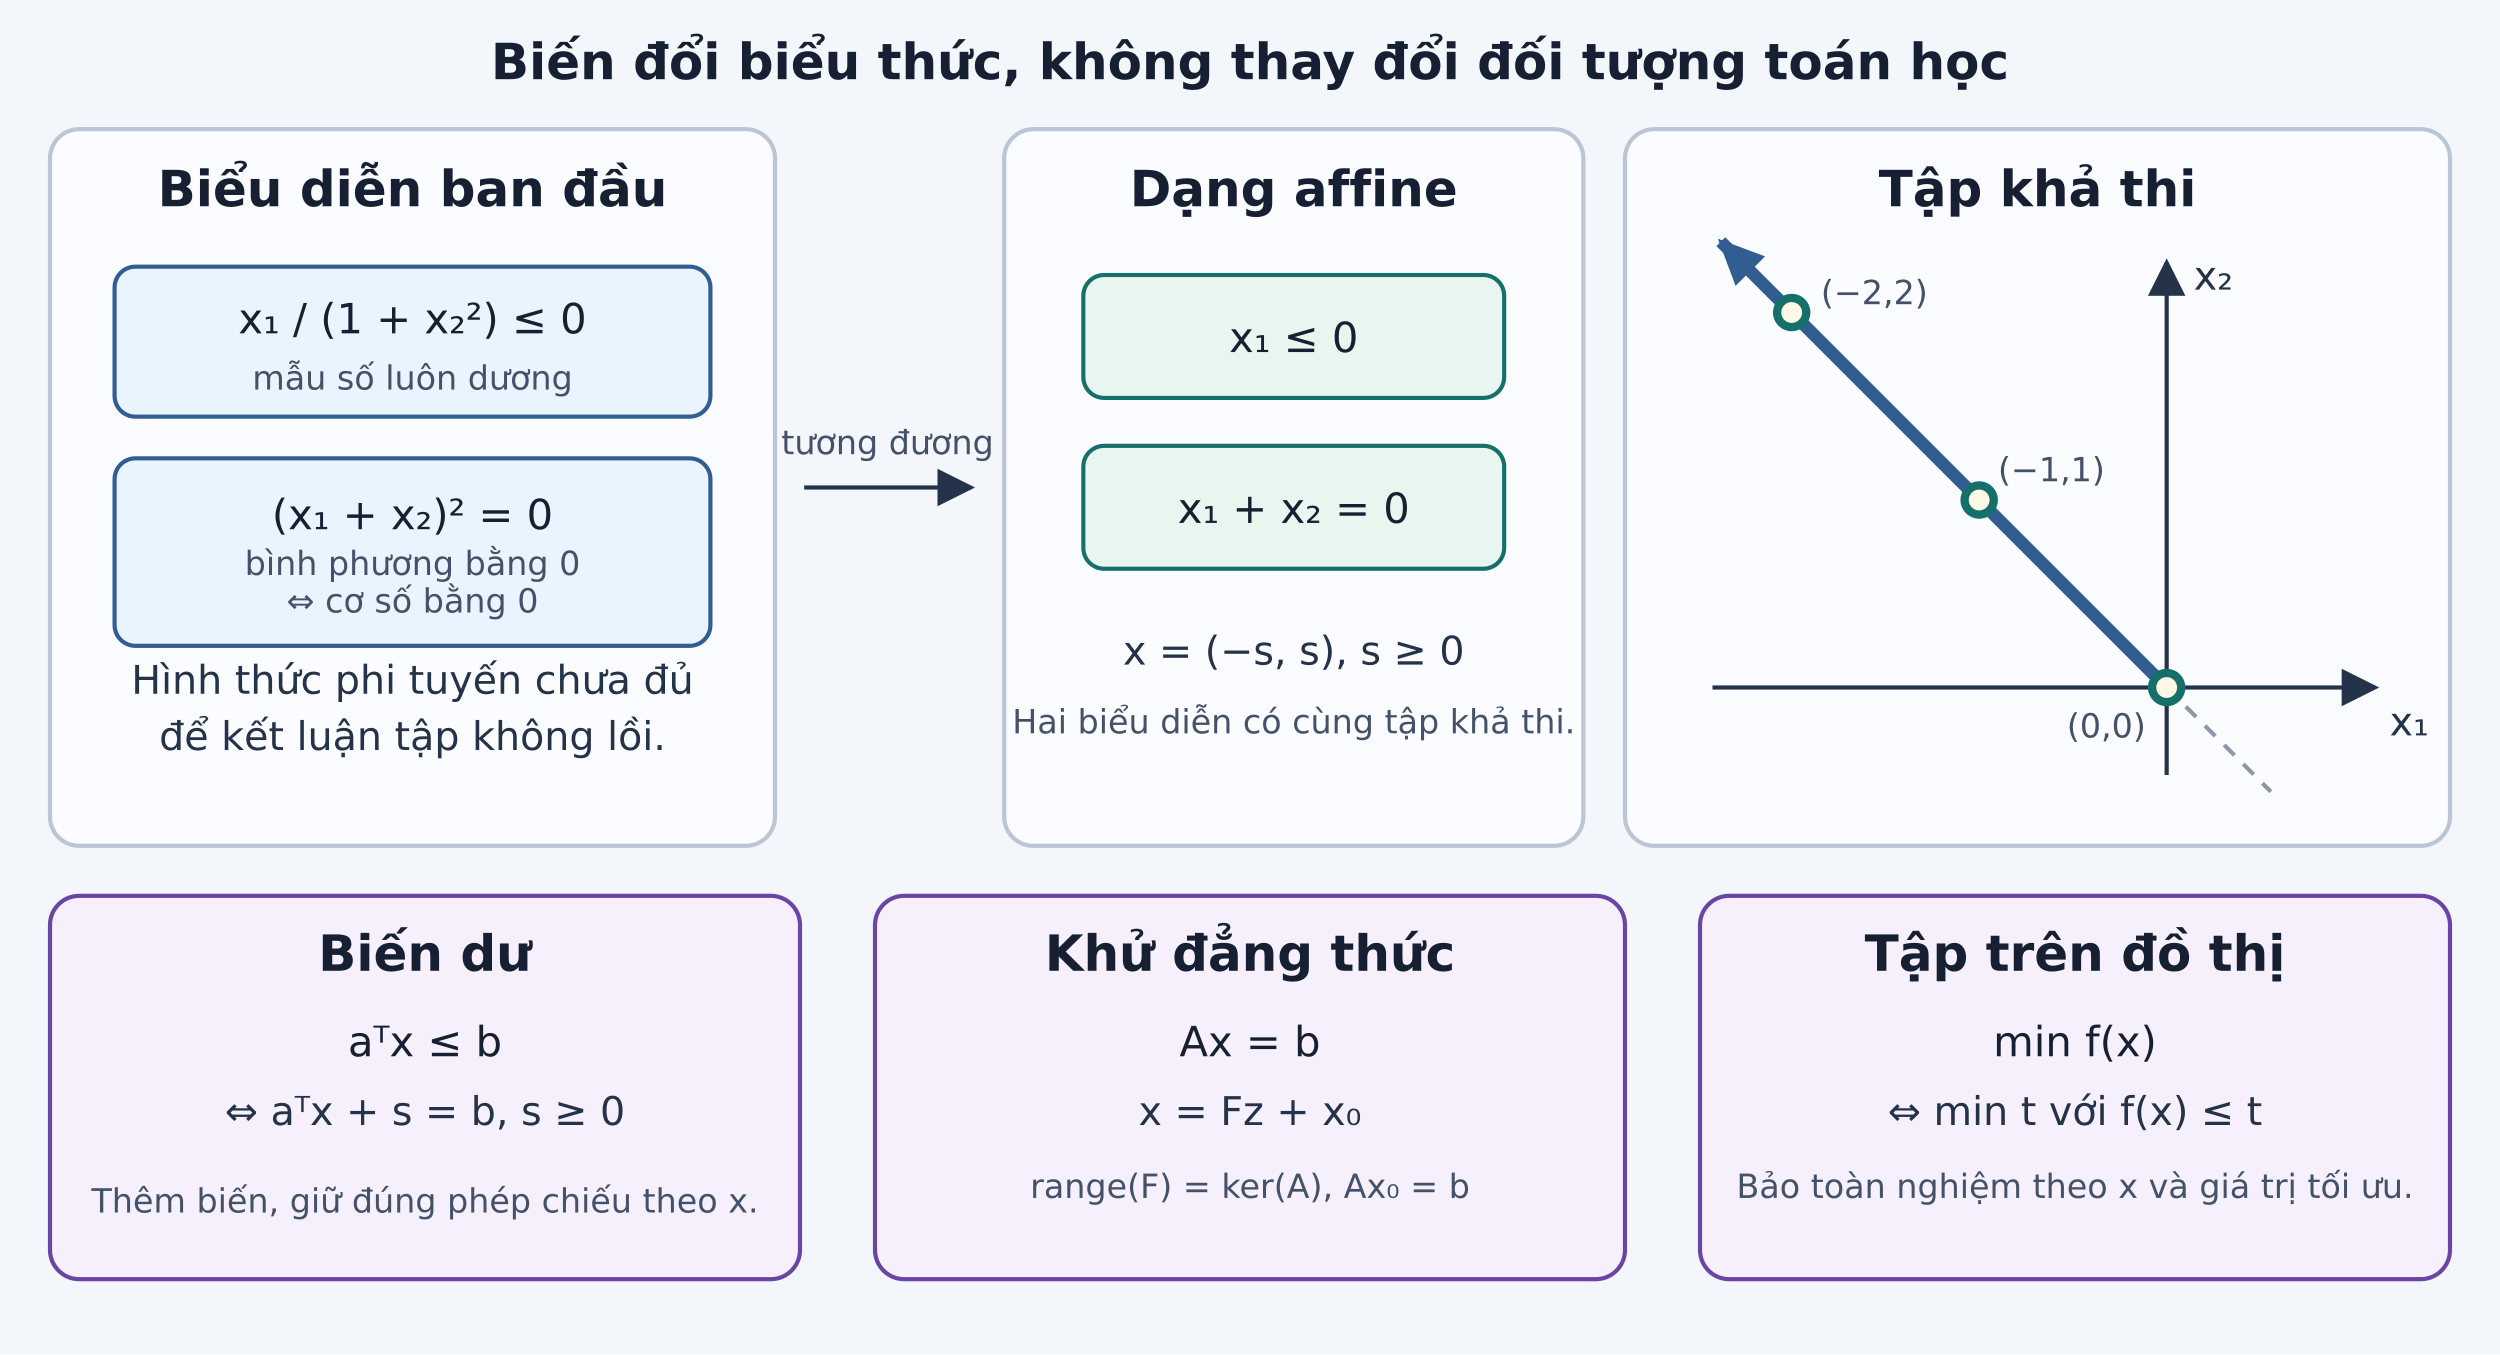
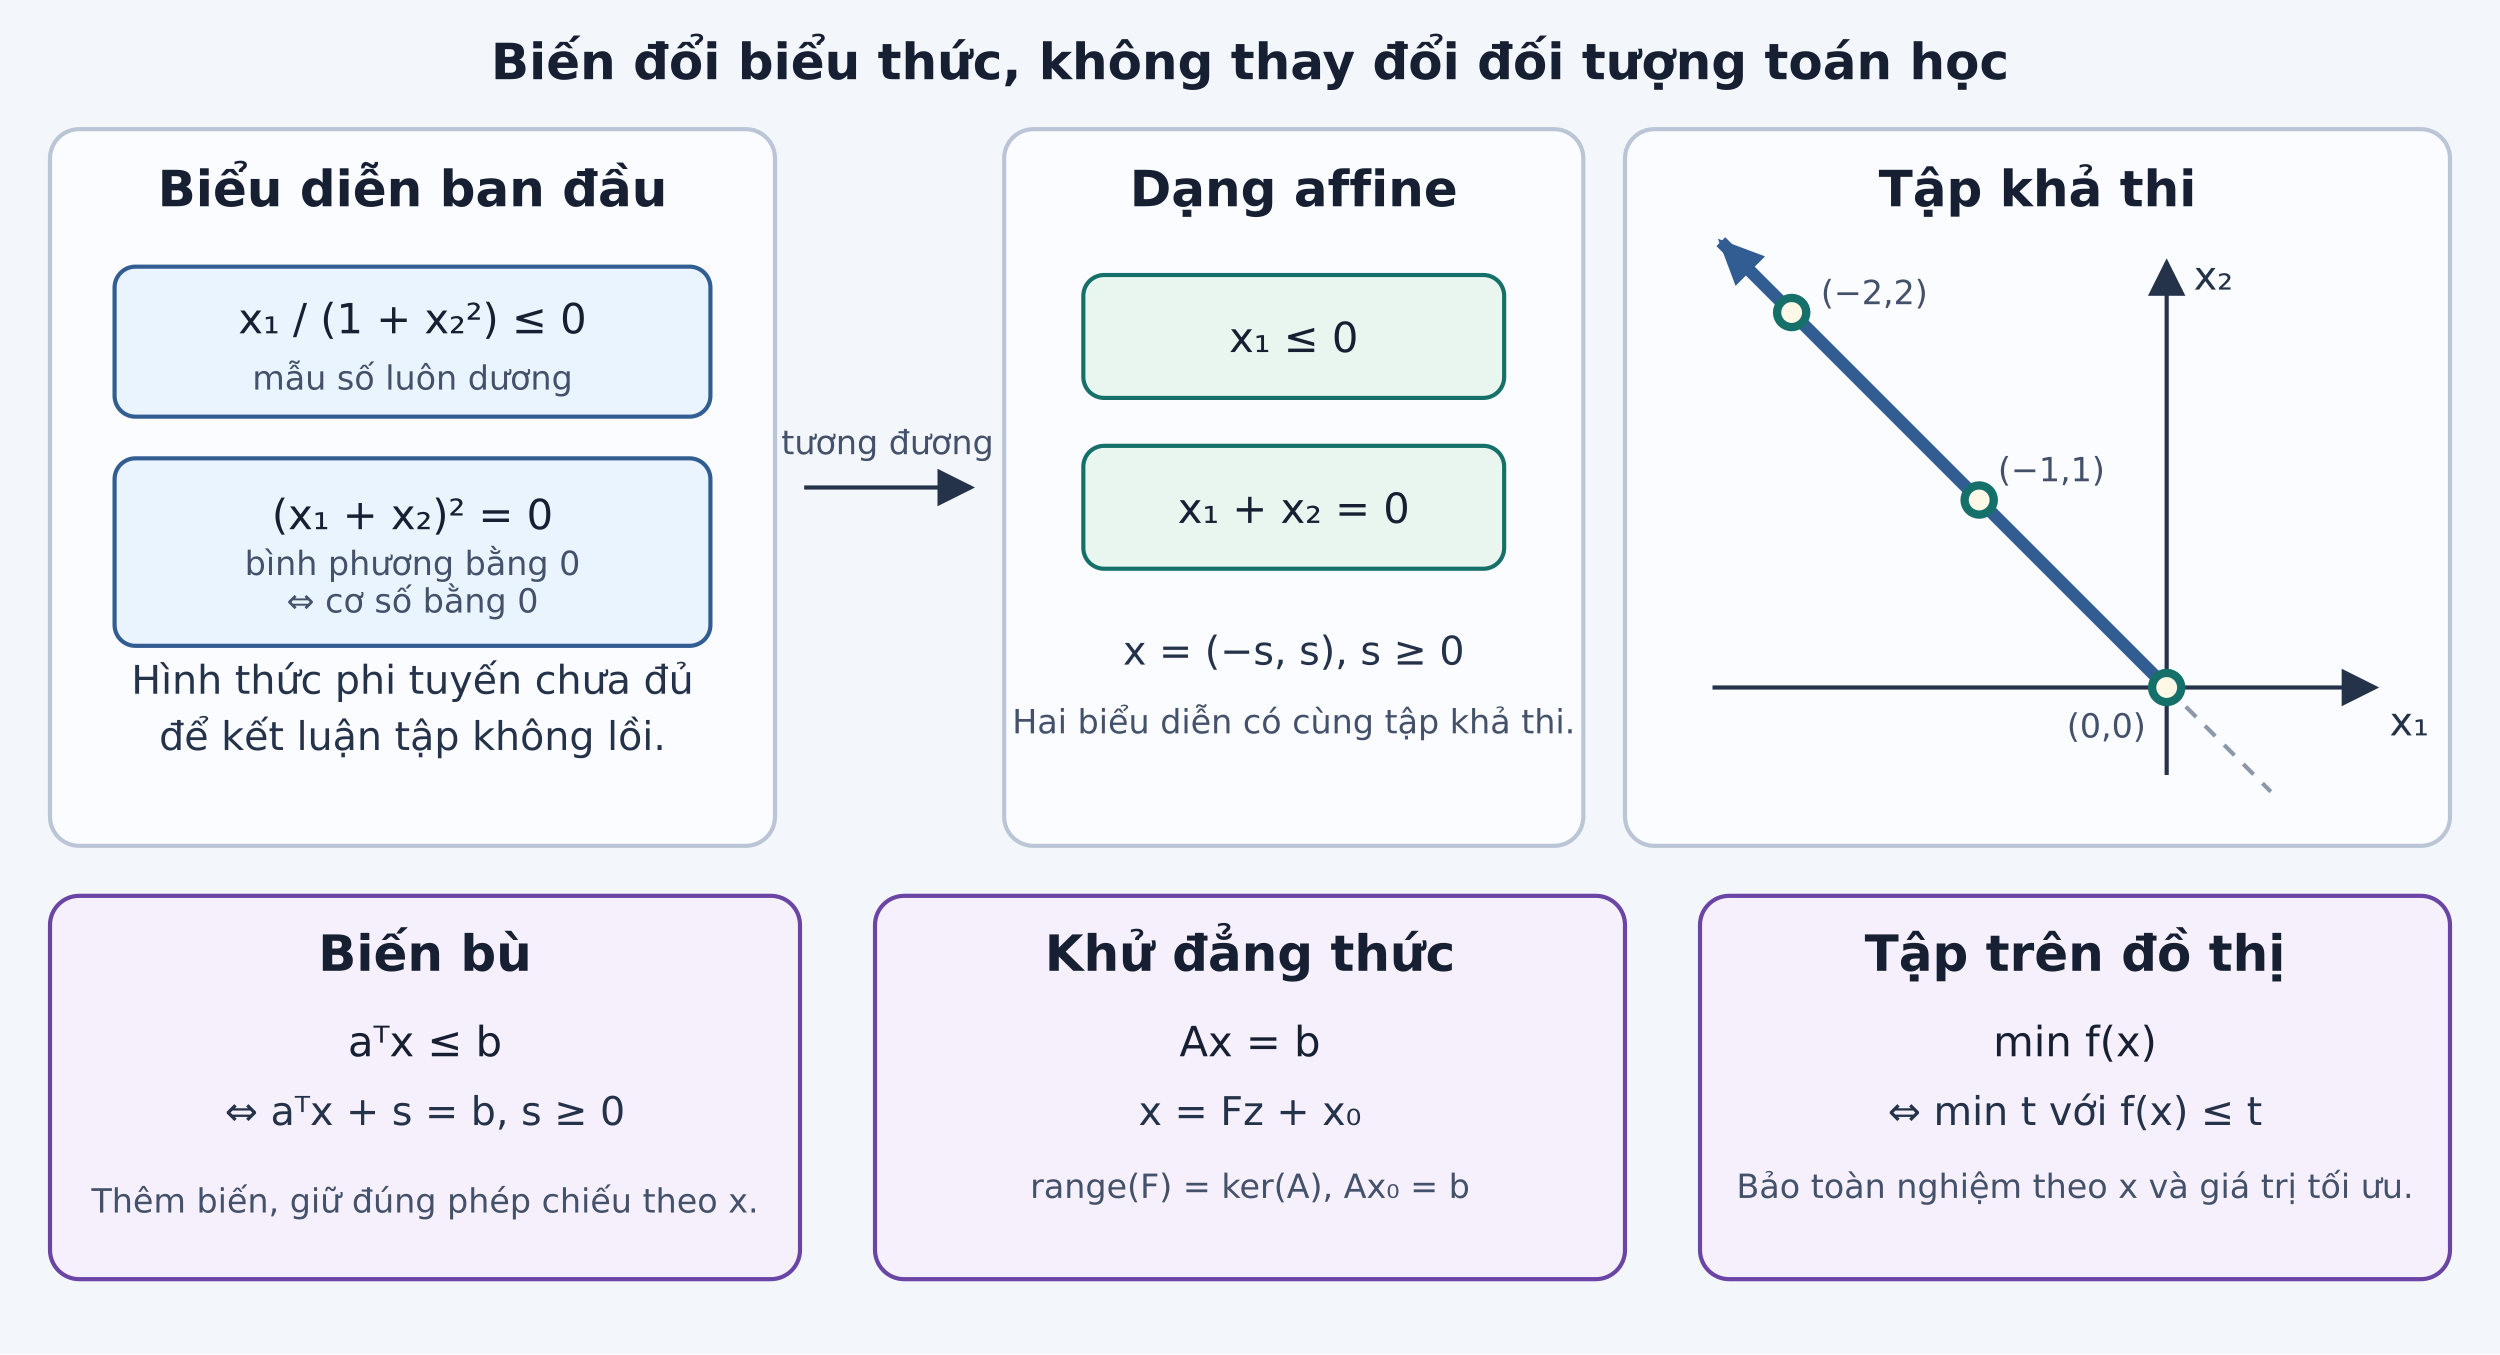
<svg xmlns="http://www.w3.org/2000/svg" viewBox="0 0 1200 650" role="img" aria-labelledby="title desc">
  <defs>
    <marker id="arrow" markerWidth="9" markerHeight="9" refX="8" refY="4.5" orient="auto">
      <path d="M0 0L9 4.5L0 9Z" fill="#24324a" />
    </marker>
    <marker id="rayarrow" markerUnits="userSpaceOnUse" markerWidth="22" markerHeight="20" refX="20" refY="10" orient="auto">
      <path d="M0 0L22 10L0 20Z" fill="#315d92" />
    </marker>
    <style>
      .panel{fill:#fbfcff;stroke:#bac5d6;stroke-width:2}.head{font-family:"DejaVu Sans";font-size:24px;font-weight:700;fill:#172033}.label{font-family:"DejaVu Sans";font-size:19px;fill:#24324a}.small{font-family:"DejaVu Sans";font-size:16px;fill:#44516a}.math{font-family:"DejaVu Sans";font-size:20px;fill:#172033}.axis{stroke:#24324a;stroke-width:2;marker-end:url(#arrow)}.guide{stroke:#8b98aa;stroke-width:2;stroke-dasharray:7 6}.ray{stroke:#315d92;stroke-width:6;marker-end:url(#rayarrow)}.point{fill:#fff8e6;stroke:#16706a;stroke-width:4}.logic{fill:#eaf4ff;stroke:#315d92;stroke-width:2}.tool{fill:#f5f0fb;stroke:#6a45a5;stroke-width:2}.ok{fill:#e9f6f0;stroke:#16706a;stroke-width:2}
    </style>
  </defs>
  <rect width="1200" height="650" fill="#f3f6fb" />
  <text class="head" x="600" y="38" text-anchor="middle">Biến đổi biểu thức, không thay đổi đối tượng toán học</text>
  <rect class="panel" x="24" y="62" width="348" height="344" rx="14" />
  <text class="head" x="198" y="99" text-anchor="middle">Biểu diễn ban đầu</text>
  <rect class="logic" x="55" y="128" width="286" height="72" rx="10" />
  <text class="math" x="198" y="160" text-anchor="middle">x₁ / (1 + x₂²) ≤ 0</text>
  <text class="small" x="198" y="187" text-anchor="middle">mẫu số luôn dương</text>
  <rect class="logic" x="55" y="220" width="286" height="90" rx="10" />
  <text class="math" x="198" y="254" text-anchor="middle">(x₁ + x₂)² = 0</text>
  <text class="small" x="198" y="276" text-anchor="middle">bình phương bằng 0</text>
  <text class="small" x="198" y="294" text-anchor="middle">⇔ cơ số bằng 0</text>
  <text class="label" x="198" y="333" text-anchor="middle">Hình thức phi tuyến chưa đủ</text>
  <text class="label" x="198" y="360" text-anchor="middle">để kết luận tập không lồi.</text>
  <line class="axis" x1="386" y1="234" x2="466" y2="234" />
  <text class="small" x="426" y="218" text-anchor="middle">tương đương</text>
  <rect class="panel" x="482" y="62" width="278" height="344" rx="14" />
  <text class="head" x="621" y="99" text-anchor="middle">Dạng affine</text>
  <rect class="ok" x="520" y="132" width="202" height="59" rx="10" />
  <text class="math" x="621" y="169" text-anchor="middle">x₁ ≤ 0</text>
  <rect class="ok" x="520" y="214" width="202" height="59" rx="10" />
  <text class="math" x="621" y="251" text-anchor="middle">x₁ + x₂ = 0</text>
  <text class="label" x="621" y="319" text-anchor="middle">x = (−s, s), s ≥ 0</text>
  <text class="small" x="621" y="352" text-anchor="middle">Hai biểu diễn có cùng tập khả thi.</text>
  <rect class="panel" x="780" y="62" width="396" height="344" rx="14" />
  <text class="head" x="978" y="99" text-anchor="middle">Tập khả thi</text>
  <line class="axis" x1="822" y1="330" x2="1140" y2="330" />
  <line class="axis" x1="1040" y1="372" x2="1040" y2="126" />
  <line class="guide" x1="1040" y1="330" x2="1090" y2="380" />
  <line class="ray" x1="1040" y1="330" x2="826" y2="116" />
  <circle class="point" cx="1040" cy="330" r="7" />
  <circle class="point" cx="950" cy="240" r="7" />
  <circle class="point" cx="860" cy="150" r="7" />
  <text class="small" x="1030" y="354" text-anchor="end">(0,0)</text>
  <text class="small" x="959" y="231">(−1,1)</text>
  <text class="small" x="874" y="146">(−2,2)</text>
  <text class="label" x="1147" y="353">x₁</text>
  <text class="label" x="1053" y="139">x₂</text>
  <rect class="tool" x="24" y="430" width="360" height="184" rx="14" />
-   <text class="head" x="204" y="466" text-anchor="middle">Biến dư</text>
+   <text class="head" x="204" y="466" text-anchor="middle">Biến bù</text>
  <text class="math" x="204" y="507" text-anchor="middle">aᵀx ≤ b</text>
  <text class="label" x="204" y="540" text-anchor="middle">⇔ aᵀx + s = b, s ≥ 0</text>
  <text class="small" x="204" y="582" text-anchor="middle">Thêm biến, giữ đúng phép chiếu theo x.</text>
  <rect class="tool" x="420" y="430" width="360" height="184" rx="14" />
  <text class="head" x="600" y="466" text-anchor="middle">Khử đẳng thức</text>
  <text class="math" x="600" y="507" text-anchor="middle">Ax = b</text>
  <text class="label" x="600" y="540" text-anchor="middle">x = Fz + x₀</text>
  <text class="small" x="600" y="575" text-anchor="middle">range(F) = ker(A), Ax₀ = b</text>
  <rect class="tool" x="816" y="430" width="360" height="184" rx="14" />
  <text class="head" x="996" y="466" text-anchor="middle">Tập trên đồ thị</text>
  <text class="math" x="996" y="507" text-anchor="middle">min f(x)</text>
  <text class="label" x="996" y="540" text-anchor="middle">⇔ min t với f(x) ≤ t</text>
  <text class="small" x="996" y="575" text-anchor="middle">Bảo toàn nghiệm theo x và giá trị tối ưu.</text>
</svg>
